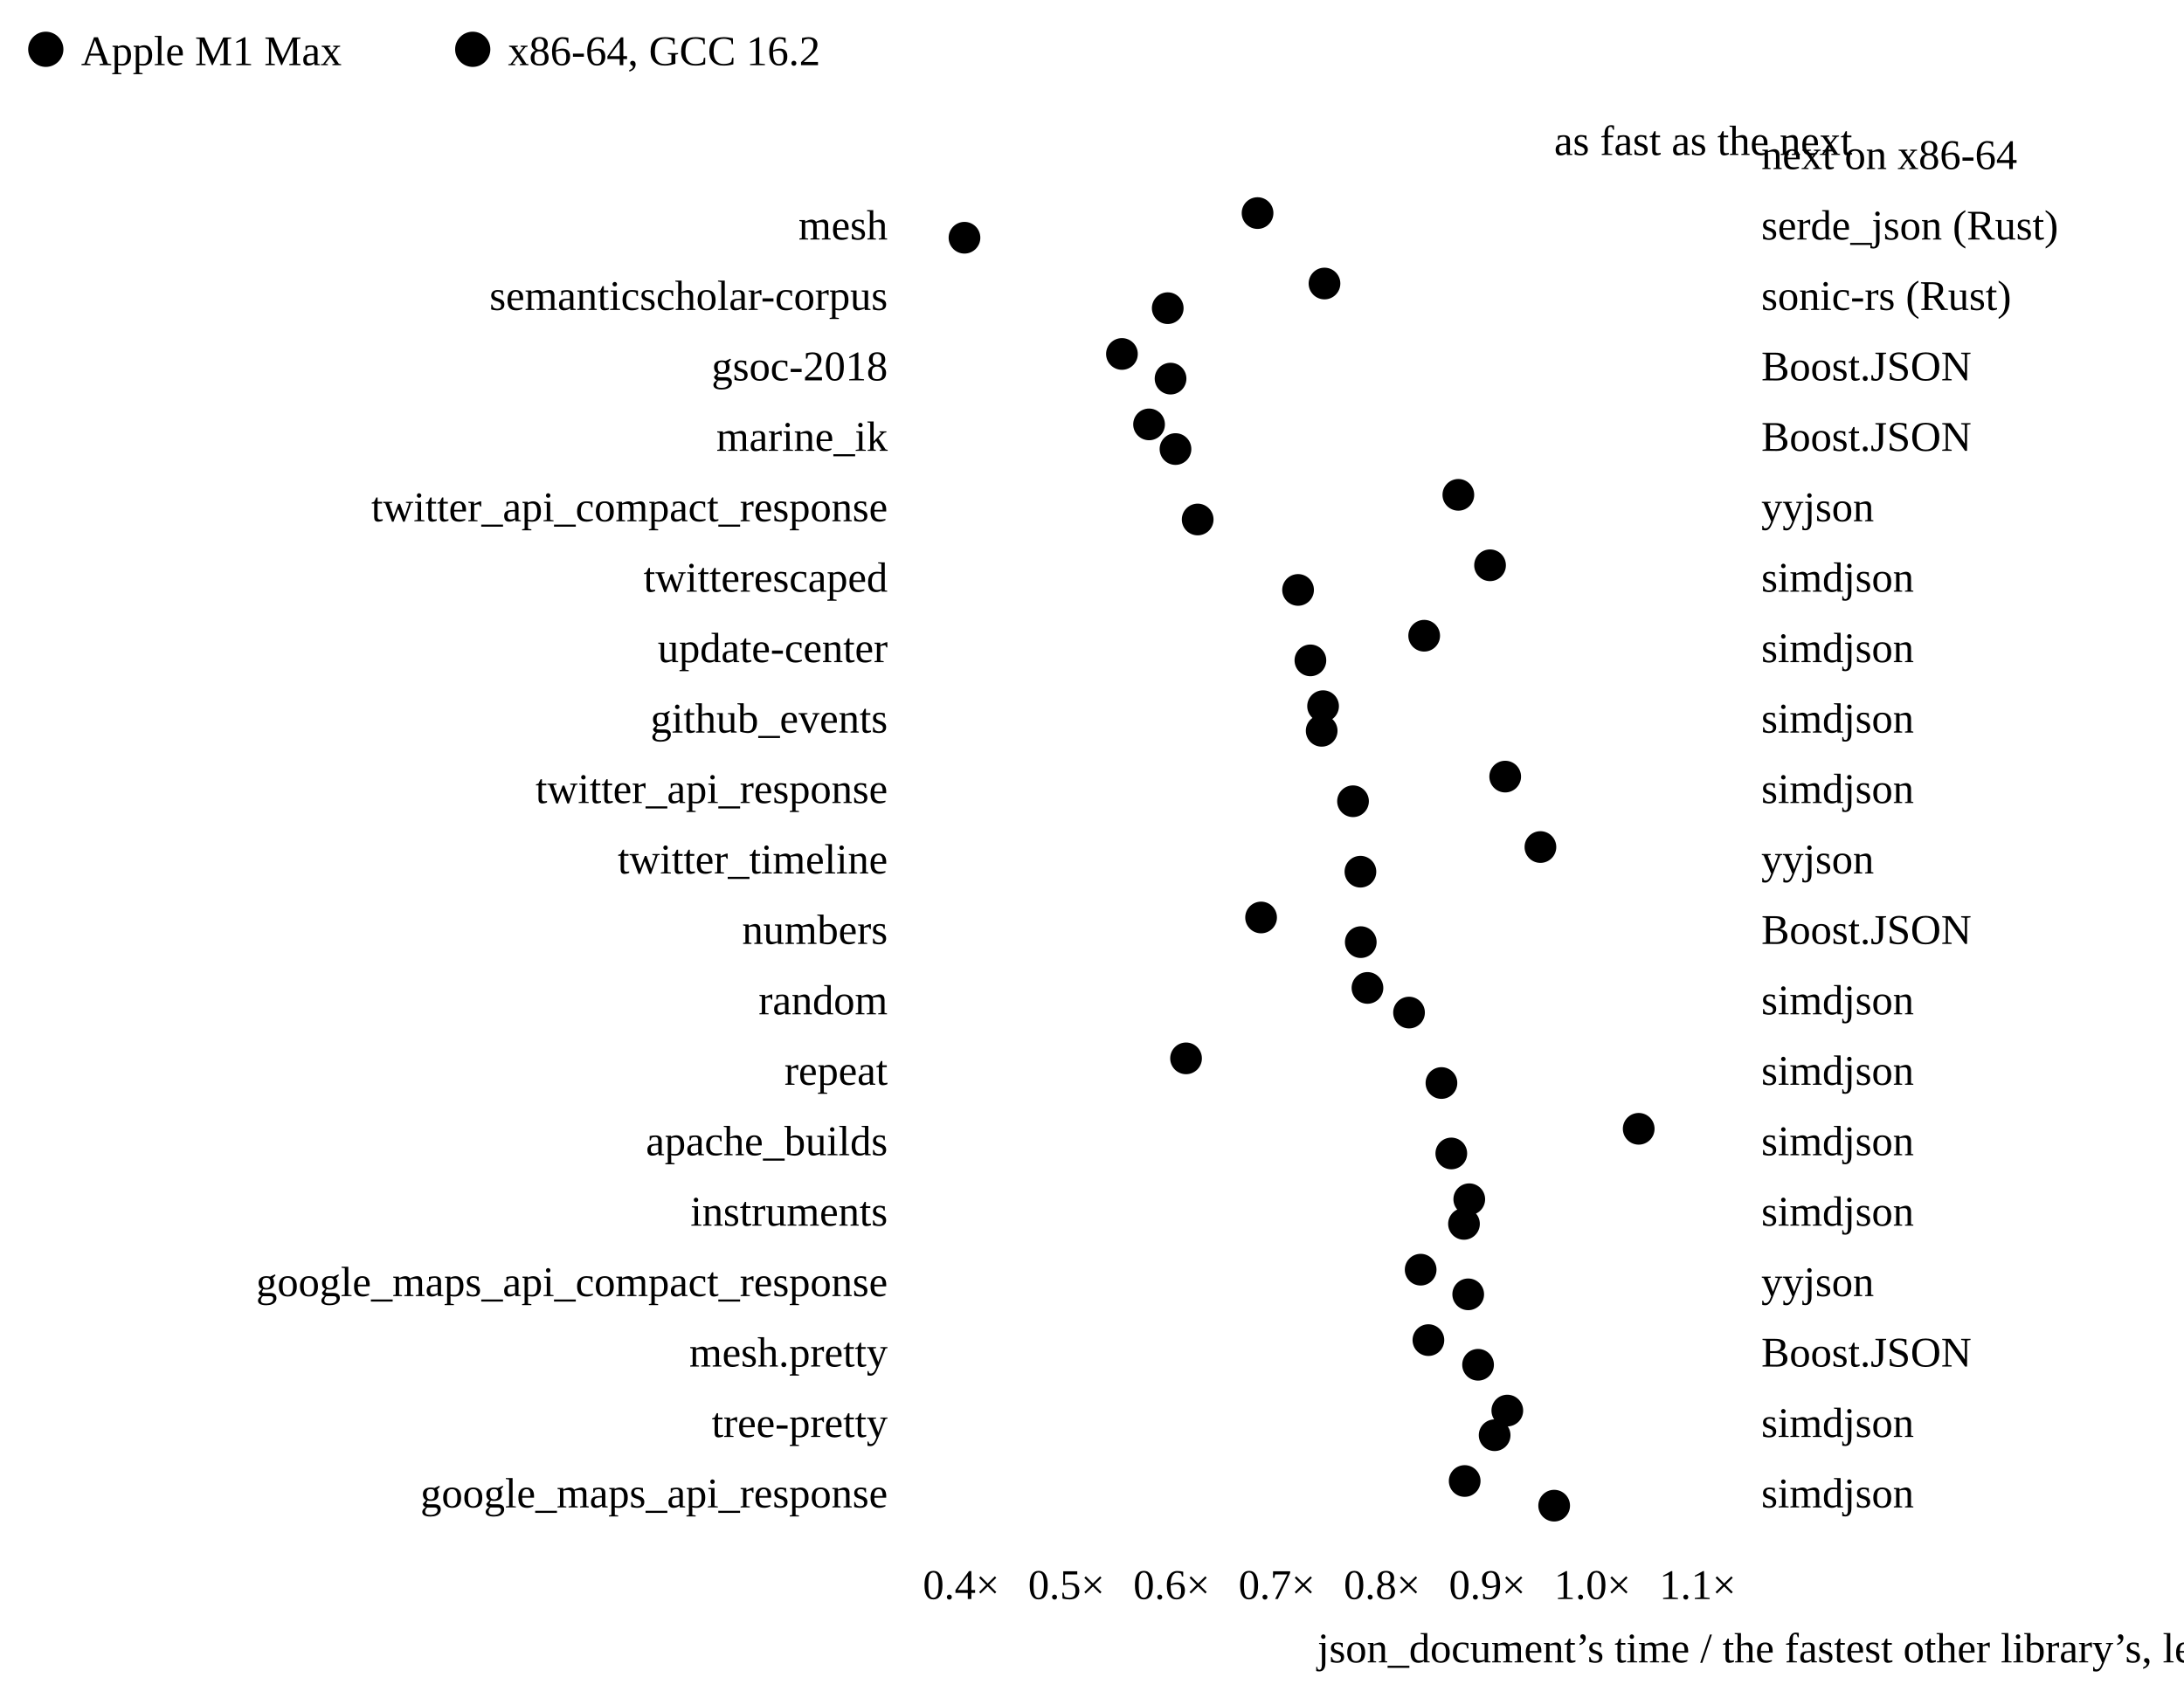
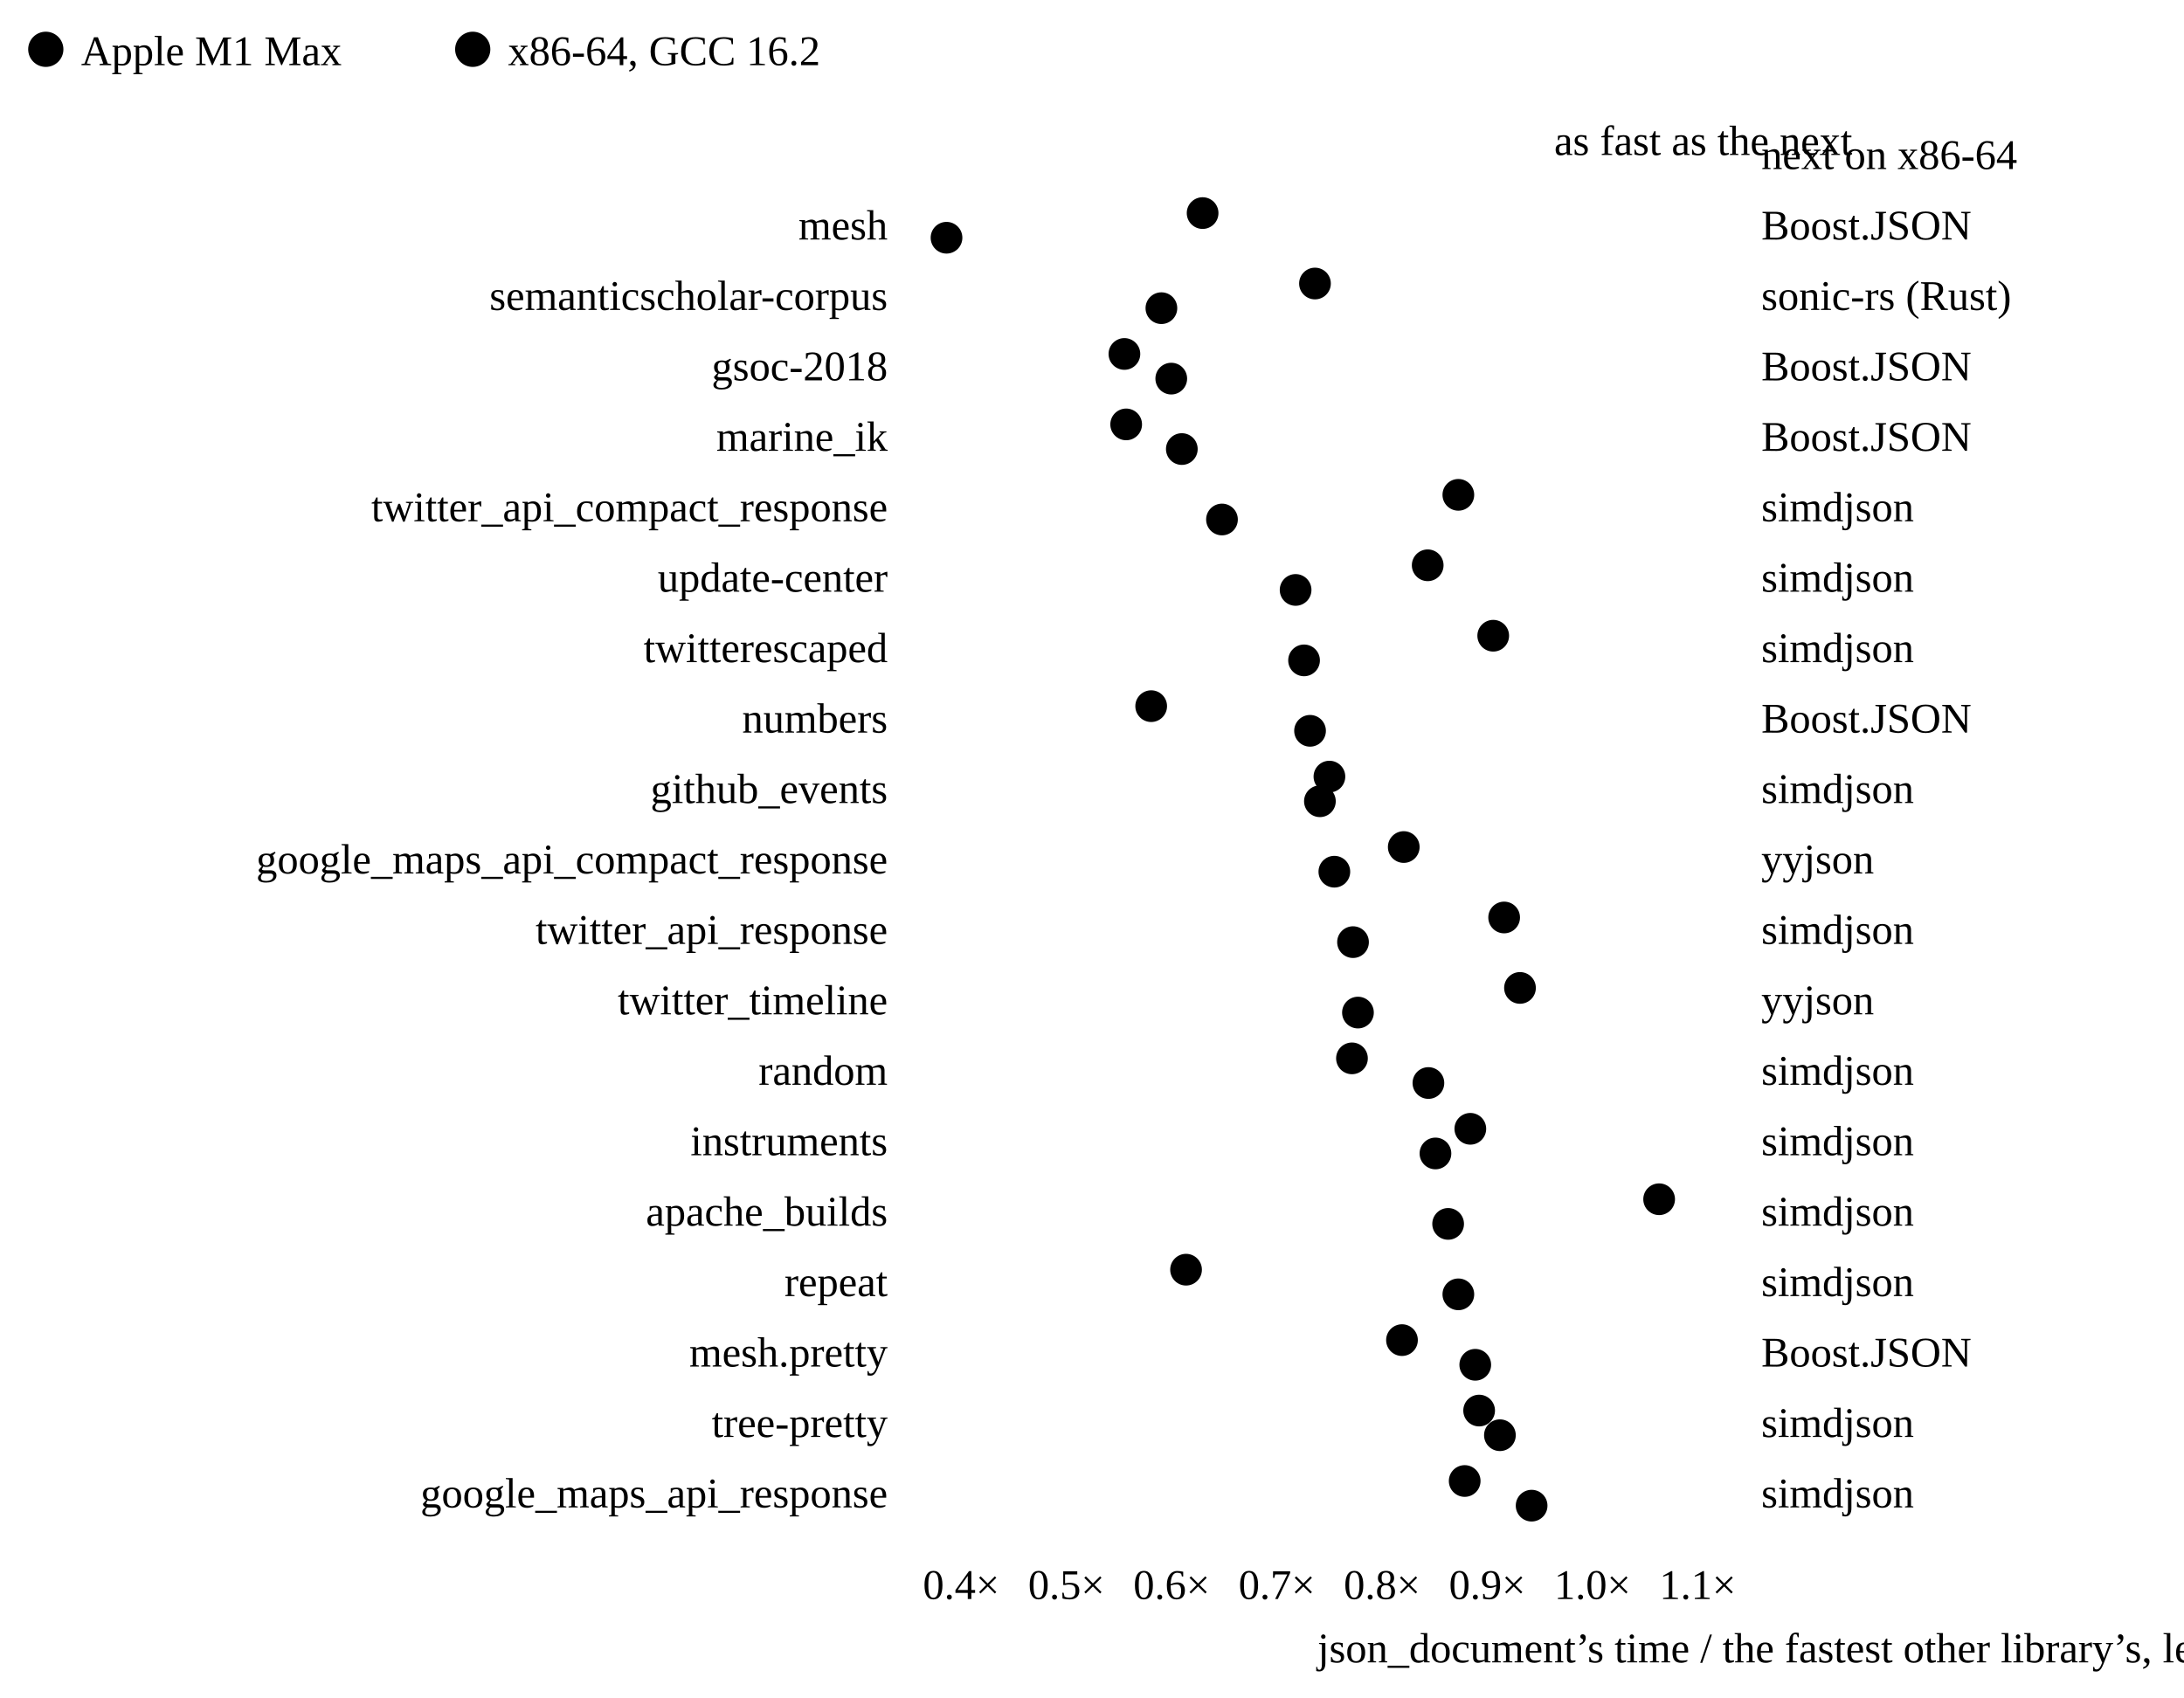
<svg xmlns="http://www.w3.org/2000/svg" class="nj-fig nj-charts nj-charts--blog" viewBox="0 0 620 482" role="img" aria-labelledby="nj-blog-heldout nj-blog-heldout-d">
  <line class="nj-charts-grid" x1="262" y1="50" x2="262" y2="438" />
  <text class="nj-charts-tick" x="262" y="454">0.4×</text>
  <line class="nj-charts-grid" x1="291.867" y1="50" x2="291.867" y2="438" />
  <text class="nj-charts-tick" x="291.867" y="454">0.5×</text>
  <line class="nj-charts-grid" x1="321.733" y1="50" x2="321.733" y2="438" />
  <text class="nj-charts-tick" x="321.733" y="454">0.6×</text>
  <line class="nj-charts-grid" x1="351.6" y1="50" x2="351.6" y2="438" />
  <text class="nj-charts-tick" x="351.6" y="454">0.7×</text>
  <line class="nj-charts-grid" x1="381.467" y1="50" x2="381.467" y2="438" />
  <text class="nj-charts-tick" x="381.467" y="454">0.8×</text>
  <line class="nj-charts-grid" x1="411.333" y1="50" x2="411.333" y2="438" />
  <text class="nj-charts-tick" x="411.333" y="454">0.9×</text>
  <line class="nj-charts-grid" x1="441.2" y1="50" x2="441.2" y2="438" />
  <text class="nj-charts-tick" x="441.2" y="454">1.0×</text>
  <line class="nj-charts-grid" x1="471.067" y1="50" x2="471.067" y2="438" />
  <text class="nj-charts-tick" x="471.067" y="454">1.1×</text>
  <text class="nj-charts-tick" x="374" y="472">json_document’s time / the fastest other library’s, less is better</text>
  <circle class="nj-charts-json-dot" cx="13" cy="14" r="5" />
  <text class="nj-charts-leg" x="23" y="18.5">Apple M1 Max</text>
  <circle class="nj-charts-ojson-dot" cx="134.2" cy="14" r="5" />
  <text class="nj-charts-leg" x="144.2" y="18.5">x86-64, G​CC 16.2</text>
  <text class="nj-charts-tick nj-charts-tick--l" x="500" y="48">next on x86-64</text>
  <text class="nj-charts-rowlabel nj-charts-code" x="252" y="68" text-anchor="end">mesh</text>
-   <circle class="nj-charts-json-dot" cx="357.0" cy="60.5" r="4.5" />
-   <circle class="nj-charts-ojson-dot" cx="273.8" cy="67.5" r="4.5" />
-   <text class="nj-charts-tick nj-charts-tick--l" x="500" y="68">serde_json (Rust)</text>
+   <circle class="nj-charts-json-dot" cx="341.4" cy="60.5" r="4.5" />
+   <circle class="nj-charts-ojson-dot" cx="268.7" cy="67.5" r="4.5" />
+   <text class="nj-charts-tick nj-charts-tick--l" x="500" y="68">Boost.J​SON</text>
  <text class="nj-charts-rowlabel nj-charts-code" x="252" y="88" text-anchor="end">semanticscholar-corpus</text>
-   <circle class="nj-charts-json-dot" cx="376.0" cy="80.5" r="4.5" />
-   <circle class="nj-charts-ojson-dot" cx="331.5" cy="87.5" r="4.5" />
+   <circle class="nj-charts-json-dot" cx="373.3" cy="80.5" r="4.5" />
+   <circle class="nj-charts-ojson-dot" cx="329.7" cy="87.5" r="4.5" />
  <text class="nj-charts-tick nj-charts-tick--l" x="500" y="88">sonic-rs (Rust)</text>
  <text class="nj-charts-rowlabel nj-charts-code" x="252" y="108" text-anchor="end">gsoc-2018</text>
-   <circle class="nj-charts-json-dot" cx="318.5" cy="100.5" r="4.5" />
-   <circle class="nj-charts-ojson-dot" cx="332.3" cy="107.5" r="4.5" />
+   <circle class="nj-charts-json-dot" cx="319.2" cy="100.5" r="4.5" />
+   <circle class="nj-charts-ojson-dot" cx="332.5" cy="107.5" r="4.5" />
  <text class="nj-charts-tick nj-charts-tick--l" x="500" y="108">Boost.J​SON</text>
  <text class="nj-charts-rowlabel nj-charts-code" x="252" y="128" text-anchor="end">marine_ik</text>
-   <circle class="nj-charts-json-dot" cx="326.2" cy="120.5" r="4.5" />
-   <circle class="nj-charts-ojson-dot" cx="333.7" cy="127.5" r="4.5" />
+   <circle class="nj-charts-json-dot" cx="319.7" cy="120.5" r="4.5" />
+   <circle class="nj-charts-ojson-dot" cx="335.5" cy="127.5" r="4.5" />
  <text class="nj-charts-tick nj-charts-tick--l" x="500" y="128">Boost.J​SON</text>
  <text class="nj-charts-rowlabel nj-charts-code" x="252" y="148" text-anchor="end">twitter_api_compact_response</text>
  <circle class="nj-charts-json-dot" cx="414.0" cy="140.5" r="4.5" />
-   <circle class="nj-charts-ojson-dot" cx="340.0" cy="147.5" r="4.5" />
-   <text class="nj-charts-tick nj-charts-tick--l" x="500" y="148">yyjson</text>
-   <text class="nj-charts-rowlabel nj-charts-code" x="252" y="168" text-anchor="end">twitterescaped</text>
-   <circle class="nj-charts-json-dot" cx="423.0" cy="160.5" r="4.5" />
-   <circle class="nj-charts-ojson-dot" cx="368.5" cy="167.5" r="4.5" />
+   <circle class="nj-charts-ojson-dot" cx="346.9" cy="147.5" r="4.5" />
+   <text class="nj-charts-tick nj-charts-tick--l" x="500" y="148">simdjson</text>
+   <text class="nj-charts-rowlabel nj-charts-code" x="252" y="168" text-anchor="end">update-center</text>
+   <circle class="nj-charts-json-dot" cx="405.3" cy="160.5" r="4.5" />
+   <circle class="nj-charts-ojson-dot" cx="367.8" cy="167.5" r="4.5" />
  <text class="nj-charts-tick nj-charts-tick--l" x="500" y="168">simdjson</text>
-   <text class="nj-charts-rowlabel nj-charts-code" x="252" y="188" text-anchor="end">update-center</text>
-   <circle class="nj-charts-json-dot" cx="404.3" cy="180.5" r="4.5" />
-   <circle class="nj-charts-ojson-dot" cx="372.0" cy="187.5" r="4.5" />
+   <text class="nj-charts-rowlabel nj-charts-code" x="252" y="188" text-anchor="end">twitterescaped</text>
+   <circle class="nj-charts-json-dot" cx="423.9" cy="180.5" r="4.5" />
+   <circle class="nj-charts-ojson-dot" cx="370.2" cy="187.5" r="4.5" />
  <text class="nj-charts-tick nj-charts-tick--l" x="500" y="188">simdjson</text>
-   <text class="nj-charts-rowlabel nj-charts-code" x="252" y="208" text-anchor="end">github_events</text>
-   <circle class="nj-charts-json-dot" cx="375.6" cy="200.5" r="4.5" />
-   <circle class="nj-charts-ojson-dot" cx="375.2" cy="207.5" r="4.5" />
-   <text class="nj-charts-tick nj-charts-tick--l" x="500" y="208">simdjson</text>
-   <text class="nj-charts-rowlabel nj-charts-code" x="252" y="228" text-anchor="end">twitter_api_response</text>
-   <circle class="nj-charts-json-dot" cx="427.3" cy="220.5" r="4.5" />
-   <circle class="nj-charts-ojson-dot" cx="384.1" cy="227.5" r="4.5" />
+   <text class="nj-charts-rowlabel nj-charts-code" x="252" y="208" text-anchor="end">numbers</text>
+   <circle class="nj-charts-json-dot" cx="326.8" cy="200.5" r="4.5" />
+   <circle class="nj-charts-ojson-dot" cx="371.9" cy="207.5" r="4.5" />
+   <text class="nj-charts-tick nj-charts-tick--l" x="500" y="208">Boost.J​SON</text>
+   <text class="nj-charts-rowlabel nj-charts-code" x="252" y="228" text-anchor="end">github_events</text>
+   <circle class="nj-charts-json-dot" cx="377.4" cy="220.5" r="4.5" />
+   <circle class="nj-charts-ojson-dot" cx="374.7" cy="227.5" r="4.5" />
  <text class="nj-charts-tick nj-charts-tick--l" x="500" y="228">simdjson</text>
-   <text class="nj-charts-rowlabel nj-charts-code" x="252" y="248" text-anchor="end">twitter_timeline</text>
-   <circle class="nj-charts-json-dot" cx="437.3" cy="240.5" r="4.5" />
-   <circle class="nj-charts-ojson-dot" cx="386.2" cy="247.5" r="4.5" />
+   <text class="nj-charts-rowlabel nj-charts-code" x="252" y="248" text-anchor="end">google_maps_api_compact_response</text>
+   <circle class="nj-charts-json-dot" cx="398.5" cy="240.5" r="4.5" />
+   <circle class="nj-charts-ojson-dot" cx="378.8" cy="247.5" r="4.5" />
  <text class="nj-charts-tick nj-charts-tick--l" x="500" y="248">yyjson</text>
-   <text class="nj-charts-rowlabel nj-charts-code" x="252" y="268" text-anchor="end">numbers</text>
-   <circle class="nj-charts-json-dot" cx="358.0" cy="260.5" r="4.5" />
-   <circle class="nj-charts-ojson-dot" cx="386.3" cy="267.5" r="4.5" />
-   <text class="nj-charts-tick nj-charts-tick--l" x="500" y="268">Boost.J​SON</text>
-   <text class="nj-charts-rowlabel nj-charts-code" x="252" y="288" text-anchor="end">random</text>
-   <circle class="nj-charts-json-dot" cx="388.2" cy="280.5" r="4.5" />
-   <circle class="nj-charts-ojson-dot" cx="400.0" cy="287.5" r="4.5" />
-   <text class="nj-charts-tick nj-charts-tick--l" x="500" y="288">simdjson</text>
-   <text class="nj-charts-rowlabel nj-charts-code" x="252" y="308" text-anchor="end">repeat</text>
-   <circle class="nj-charts-json-dot" cx="336.7" cy="300.5" r="4.5" />
-   <circle class="nj-charts-ojson-dot" cx="409.2" cy="307.5" r="4.5" />
+   <text class="nj-charts-rowlabel nj-charts-code" x="252" y="268" text-anchor="end">twitter_api_response</text>
+   <circle class="nj-charts-json-dot" cx="427.0" cy="260.5" r="4.5" />
+   <circle class="nj-charts-ojson-dot" cx="384.1" cy="267.5" r="4.5" />
+   <text class="nj-charts-tick nj-charts-tick--l" x="500" y="268">simdjson</text>
+   <text class="nj-charts-rowlabel nj-charts-code" x="252" y="288" text-anchor="end">twitter_timeline</text>
+   <circle class="nj-charts-json-dot" cx="431.5" cy="280.5" r="4.5" />
+   <circle class="nj-charts-ojson-dot" cx="385.5" cy="287.5" r="4.5" />
+   <text class="nj-charts-tick nj-charts-tick--l" x="500" y="288">yyjson</text>
+   <text class="nj-charts-rowlabel nj-charts-code" x="252" y="308" text-anchor="end">random</text>
+   <circle class="nj-charts-json-dot" cx="383.8" cy="300.5" r="4.5" />
+   <circle class="nj-charts-ojson-dot" cx="405.5" cy="307.5" r="4.5" />
  <text class="nj-charts-tick nj-charts-tick--l" x="500" y="308">simdjson</text>
-   <text class="nj-charts-rowlabel nj-charts-code" x="252" y="328" text-anchor="end">apache_builds</text>
-   <circle class="nj-charts-json-dot" cx="465.2" cy="320.5" r="4.5" />
-   <circle class="nj-charts-ojson-dot" cx="412.0" cy="327.5" r="4.5" />
+   <text class="nj-charts-rowlabel nj-charts-code" x="252" y="328" text-anchor="end">instruments</text>
+   <circle class="nj-charts-json-dot" cx="417.4" cy="320.5" r="4.5" />
+   <circle class="nj-charts-ojson-dot" cx="407.5" cy="327.5" r="4.5" />
  <text class="nj-charts-tick nj-charts-tick--l" x="500" y="328">simdjson</text>
-   <text class="nj-charts-rowlabel nj-charts-code" x="252" y="348" text-anchor="end">instruments</text>
-   <circle class="nj-charts-json-dot" cx="417.1" cy="340.5" r="4.5" />
-   <circle class="nj-charts-ojson-dot" cx="415.6" cy="347.5" r="4.5" />
+   <text class="nj-charts-rowlabel nj-charts-code" x="252" y="348" text-anchor="end">apache_builds</text>
+   <circle class="nj-charts-json-dot" cx="471.0" cy="340.5" r="4.5" />
+   <circle class="nj-charts-ojson-dot" cx="411.1" cy="347.5" r="4.5" />
  <text class="nj-charts-tick nj-charts-tick--l" x="500" y="348">simdjson</text>
-   <text class="nj-charts-rowlabel nj-charts-code" x="252" y="368" text-anchor="end">google_maps_api_compact_response</text>
-   <circle class="nj-charts-json-dot" cx="403.3" cy="360.5" r="4.5" />
-   <circle class="nj-charts-ojson-dot" cx="416.8" cy="367.5" r="4.5" />
-   <text class="nj-charts-tick nj-charts-tick--l" x="500" y="368">yyjson</text>
+   <text class="nj-charts-rowlabel nj-charts-code" x="252" y="368" text-anchor="end">repeat</text>
+   <circle class="nj-charts-json-dot" cx="336.7" cy="360.5" r="4.5" />
+   <circle class="nj-charts-ojson-dot" cx="414.0" cy="367.5" r="4.5" />
+   <text class="nj-charts-tick nj-charts-tick--l" x="500" y="368">simdjson</text>
  <text class="nj-charts-rowlabel nj-charts-code" x="252" y="388" text-anchor="end">mesh.pretty</text>
-   <circle class="nj-charts-json-dot" cx="405.5" cy="380.5" r="4.5" />
-   <circle class="nj-charts-ojson-dot" cx="419.6" cy="387.5" r="4.5" />
+   <circle class="nj-charts-json-dot" cx="398.0" cy="380.5" r="4.5" />
+   <circle class="nj-charts-ojson-dot" cx="418.8" cy="387.5" r="4.5" />
  <text class="nj-charts-tick nj-charts-tick--l" x="500" y="388">Boost.J​SON</text>
  <text class="nj-charts-rowlabel nj-charts-code" x="252" y="408" text-anchor="end">tree-pretty</text>
-   <circle class="nj-charts-json-dot" cx="427.9" cy="400.5" r="4.5" />
-   <circle class="nj-charts-ojson-dot" cx="424.3" cy="407.5" r="4.5" />
+   <circle class="nj-charts-json-dot" cx="419.9" cy="400.5" r="4.5" />
+   <circle class="nj-charts-ojson-dot" cx="425.8" cy="407.5" r="4.5" />
  <text class="nj-charts-tick nj-charts-tick--l" x="500" y="408">simdjson</text>
  <text class="nj-charts-rowlabel nj-charts-code" x="252" y="428" text-anchor="end">google_maps_api_response</text>
  <circle class="nj-charts-json-dot" cx="415.8" cy="420.5" r="4.5" />
-   <circle class="nj-charts-ojson-dot" cx="441.2" cy="427.5" r="4.5" />
+   <circle class="nj-charts-ojson-dot" cx="434.8" cy="427.5" r="4.5" />
  <text class="nj-charts-tick nj-charts-tick--l" x="500" y="428">simdjson</text>
  <line class="nj-charts-ref" x1="441.2" y1="50" x2="441.2" y2="438" />
  <text class="nj-charts-tick" x="441.2" y="44">as fast as the next</text>
</svg>
